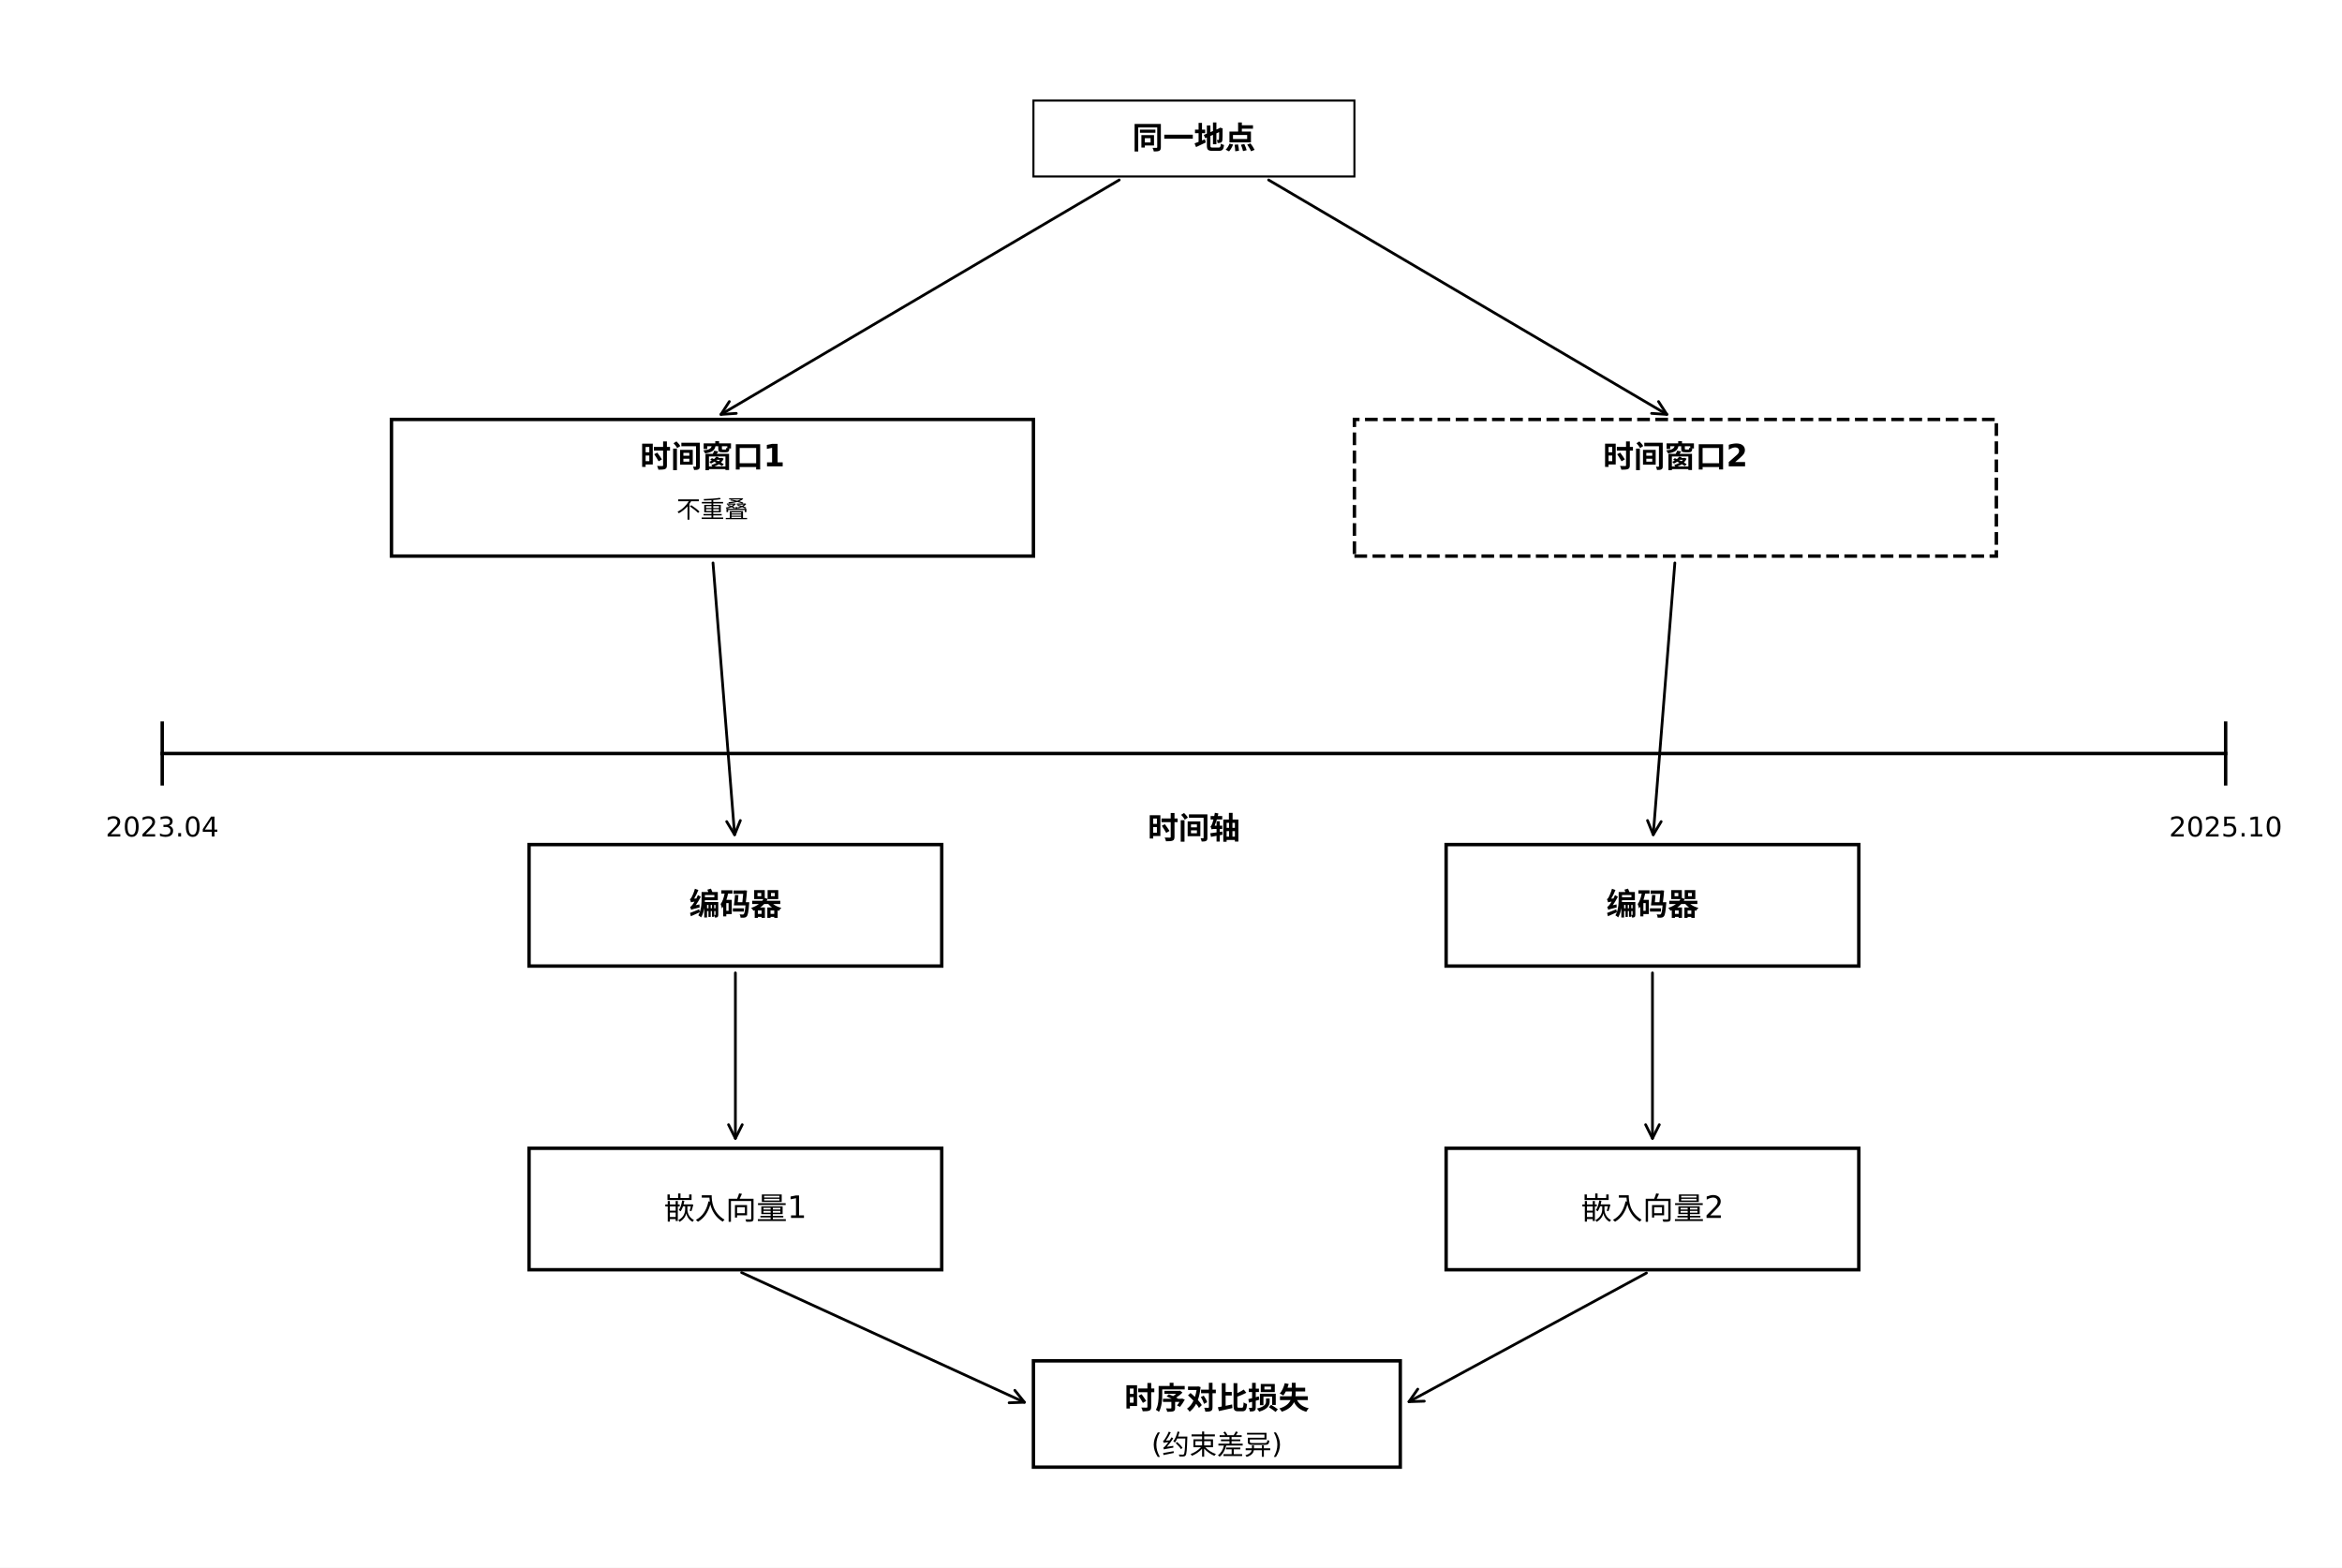
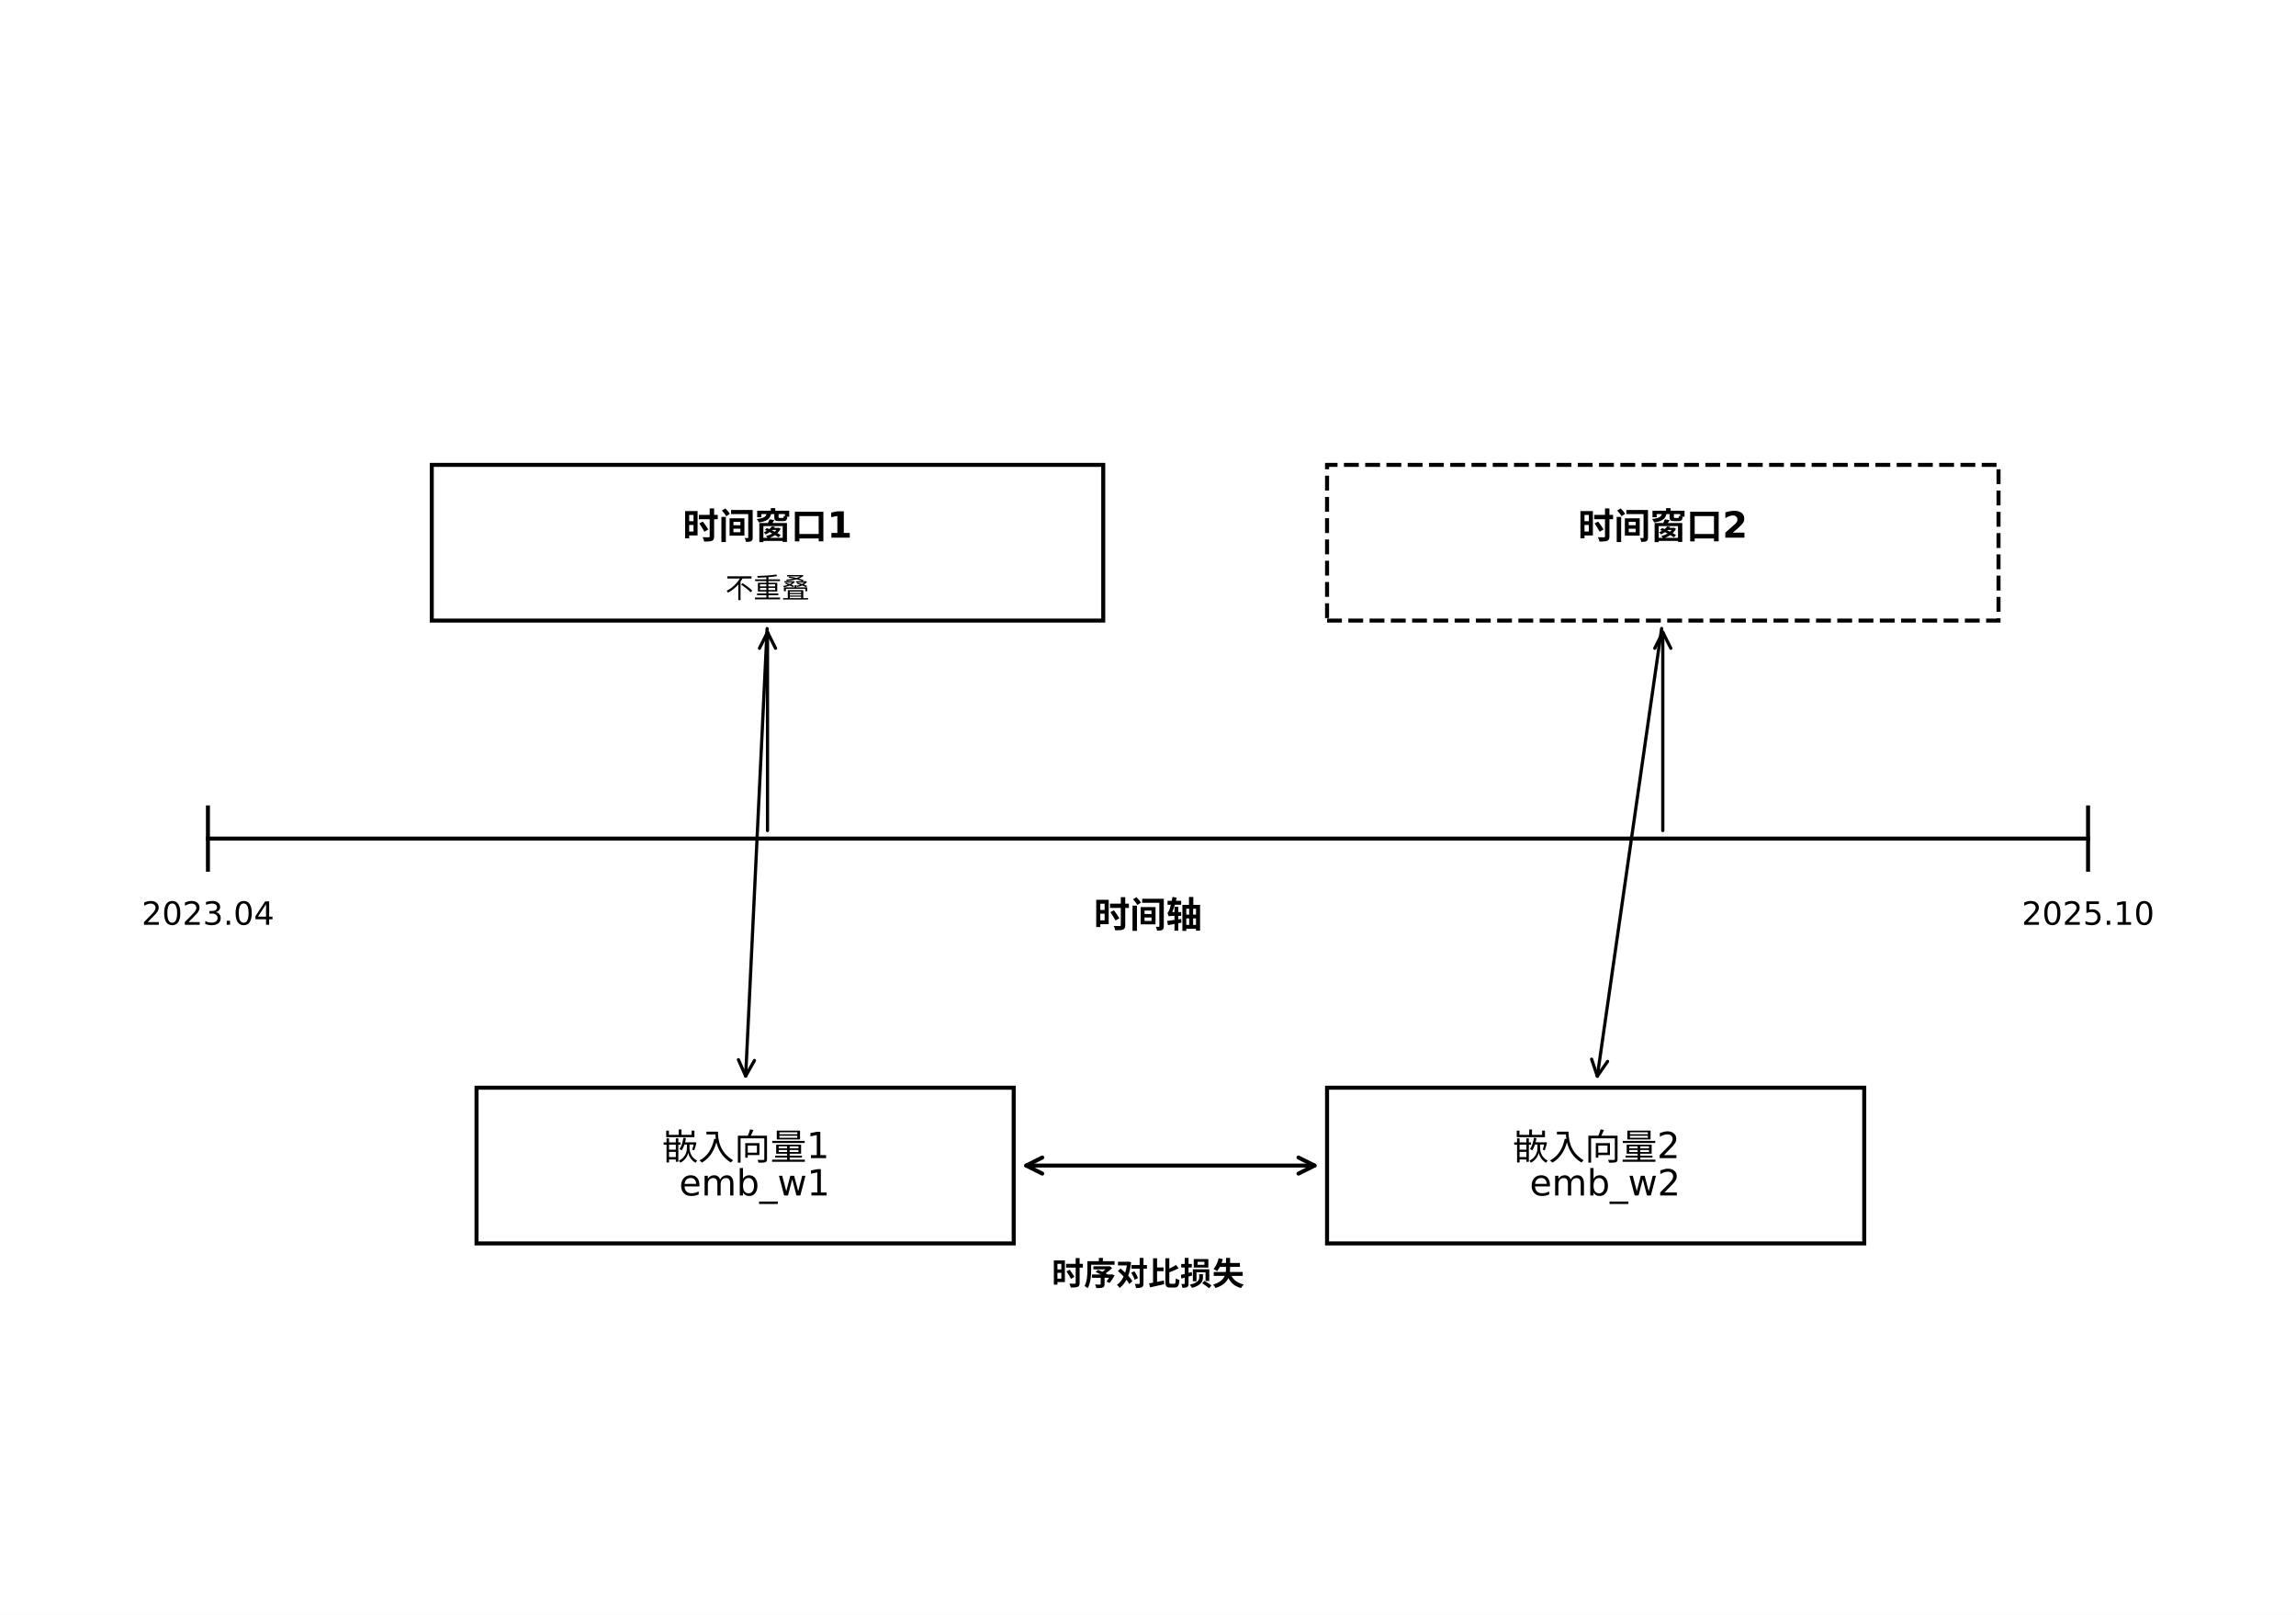
- <svg xmlns="http://www.w3.org/2000/svg" width="684pt" height="457.92pt" viewBox="0 0 684 457.92" version="1.1">
+ <svg xmlns="http://www.w3.org/2000/svg" width="572.4pt" height="402.48pt" viewBox="0 0 572.4 402.48" version="1.1">
  <defs>
    <style type="text/css">*{stroke-linejoin: round; stroke-linecap: butt}</style>
  </defs>
  <g id="figure_1">
    <g id="patch_1">
-       <path d="M 0 457.92  L 684 457.92  L 684 0  L 0 0  z " style="fill: #ffffff" />
+       <path d="M 0 402.48  L 572.4 402.48  L 572.4 -0  L 0 -0  z " style="fill: #ffffff" />
    </g>
    <g id="axes_1">
      <g id="patch_2">
-         <path d="M 395.568 162.432  L 583.056 162.432  L 583.056 122.515  L 395.568 122.515  L 395.568 162.432  z " clip-path="url(#pdeb3e3a5f4)" style="fill: none; stroke-dasharray: 3.7,1.6; stroke-dashoffset: 0; stroke: #000000; stroke-linejoin: miter" />
+         <path d="M 107.64 154.67  L 275.04 154.67  L 275.04 115.862  L 107.64 115.862  L 107.64 154.67  z " clip-path="url(#p22f844518f)" style="fill: none; stroke: #000000; stroke-linejoin: miter" />
      </g>
      <g id="patch_3">
-         <path d="M 301.824 51.552  L 395.568 51.552  L 395.568 29.376  L 301.824 29.376  L 301.824 51.552  z " clip-path="url(#pdeb3e3a5f4)" style="fill: none; stroke: #000000; stroke-width: 0.6; stroke-linejoin: miter" />
+         <path d="M 330.84 154.67  L 498.24 154.67  L 498.24 115.862  L 330.84 115.862  L 330.84 154.67  z " clip-path="url(#p22f844518f)" style="fill: none; stroke-dasharray: 3.7,1.6; stroke-dashoffset: 0; stroke: #000000; stroke-linejoin: miter" />
      </g>
      <g id="line2d_1">
-         <path d="M 47.376 220.09  L 650.016 220.09  " clip-path="url(#pdeb3e3a5f4)" style="fill: none; stroke: #000000; stroke-linecap: square" />
+         <path d="M 51.84 209.002  L 520.56 209.002  " clip-path="url(#p22f844518f)" style="fill: none; stroke: #000000; stroke-linecap: square" />
      </g>
      <g id="line2d_2">
-         <path d="M 47.376 228.96  L 47.376 211.219  " clip-path="url(#pdeb3e3a5f4)" style="fill: none; stroke: #000000; stroke-linecap: square" />
+         <path d="M 51.84 216.763  L 51.84 201.24  " clip-path="url(#p22f844518f)" style="fill: none; stroke: #000000; stroke-linecap: square" />
      </g>
      <g id="line2d_3">
-         <path d="M 650.016 228.96  L 650.016 211.219  " clip-path="url(#pdeb3e3a5f4)" style="fill: none; stroke: #000000; stroke-linecap: square" />
+         <path d="M 520.56 216.763  L 520.56 201.24  " clip-path="url(#p22f844518f)" style="fill: none; stroke: #000000; stroke-linecap: square" />
      </g>
      <g id="patch_4">
-         <path d="M 114.336 162.432  L 301.824 162.432  L 301.824 122.515  L 114.336 122.515  L 114.336 162.432  z " clip-path="url(#pdeb3e3a5f4)" style="fill: none; stroke: #000000; stroke-linejoin: miter" />
+         <path d="M 118.8 309.902  L 252.72 309.902  L 252.72 271.094  L 118.8 271.094  L 118.8 309.902  z " clip-path="url(#p22f844518f)" style="fill: none; stroke: #000000; stroke-linejoin: miter" />
      </g>
      <g id="patch_5">
-         <path d="M 154.512 282.182  L 275.04 282.182  L 275.04 246.701  L 154.512 246.701  L 154.512 282.182  z " clip-path="url(#pdeb3e3a5f4)" style="fill: none; stroke: #000000; stroke-linejoin: miter" />
+         <path d="M 330.84 309.902  L 464.76 309.902  L 464.76 271.094  L 330.84 271.094  L 330.84 309.902  z " clip-path="url(#p22f844518f)" style="fill: none; stroke: #000000; stroke-linejoin: miter" />
+       </g>
+       <g id="text_1">
+         <text style="font-size: 8px; font-family: 'WenQuanYi Zen Hei', 'DejaVu Sans', sans-serif; text-anchor: middle" x="51.84" y="230.484" transform="rotate(-0 51.84 230.4837)">2023.04</text>
+       </g>
+       <g id="text_2">
+         <text style="font-size: 8px; font-family: 'WenQuanYi Zen Hei', 'DejaVu Sans', sans-serif; text-anchor: middle" x="520.56" y="230.484" transform="rotate(-0 520.56 230.4837)">2025.10</text>
+       </g>
+       <g id="text_3">
+         <text style="font-weight: 700; font-size: 9px; font-family: 'WenQuanYi Zen Hei', 'DejaVu Sans', sans-serif; text-anchor: middle" x="286.2" y="231.2" transform="rotate(-0 286.2 231.1998)">时间轴</text>
+       </g>
+       <g id="text_4">
+         <text style="font-weight: 700; font-size: 9px; font-family: 'WenQuanYi Zen Hei', 'DejaVu Sans', sans-serif; text-anchor: middle" x="191.34" y="134.308" transform="rotate(-0 191.34 134.3078)">时间窗口1</text>
+       </g>
+       <g id="text_5">
+         <text style="font-size: 7px; font-family: 'WenQuanYi Zen Hei', 'DejaVu Sans', sans-serif; text-anchor: middle" x="191.34" y="149.031" transform="rotate(-0 191.34 149.0307)">不重叠</text>
+       </g>
+       <g id="text_6">
+         <text style="font-weight: 700; font-size: 9px; font-family: 'WenQuanYi Zen Hei', 'DejaVu Sans', sans-serif; text-anchor: middle" x="414.54" y="134.308" transform="rotate(-0 414.54 134.3078)">时间窗口2</text>
+       </g>
+       <g id="text_7">
+         <text style="font-size: 9px; font-family: 'WenQuanYi Zen Hei', 'DejaVu Sans', sans-serif" transform="translate(165.0614 289.058)">嵌入向量1</text>
+         <text style="font-size: 9px; font-family: 'WenQuanYi Zen Hei', 'DejaVu Sans', sans-serif" transform="translate(169.3062 297.9576)">emb_w1</text>
+       </g>
+       <g id="text_8">
+         <text style="font-size: 9px; font-family: 'WenQuanYi Zen Hei', 'DejaVu Sans', sans-serif" transform="translate(377.1014 289.058)">嵌入向量2</text>
+         <text style="font-size: 9px; font-family: 'WenQuanYi Zen Hei', 'DejaVu Sans', sans-serif" transform="translate(381.3462 297.9576)">emb_w2</text>
      </g>
      <g id="patch_6">
-         <path d="M 422.352 282.182  L 542.88 282.182  L 542.88 246.701  L 422.352 246.701  L 422.352 282.182  z " clip-path="url(#pdeb3e3a5f4)" style="fill: none; stroke: #000000; stroke-linejoin: miter" />
+         <path d="M 191.34 207.002  Q 191.34 181.838 191.34 157.568  " style="fill: none; stroke: #000000; stroke-width: 0.8; stroke-linecap: round" />
+         <path d="M 189.34 161.568  L 191.34 157.568  L 193.34 161.568  " style="fill: none; stroke: #000000; stroke-width: 0.8; stroke-linecap: round" />
      </g>
      <g id="patch_7">
-         <path d="M 154.512 370.886  L 275.04 370.886  L 275.04 335.405  L 154.512 335.405  L 154.512 370.886  z " clip-path="url(#pdeb3e3a5f4)" style="fill: none; stroke: #000000; stroke-linejoin: miter" />
+         <path d="M 414.54 207.002  Q 414.54 181.838 414.54 157.568  " style="fill: none; stroke: #000000; stroke-width: 0.8; stroke-linecap: round" />
+         <path d="M 412.54 161.568  L 414.54 157.568  L 416.54 161.568  " style="fill: none; stroke: #000000; stroke-width: 0.8; stroke-linecap: round" />
      </g>
      <g id="patch_8">
-         <path d="M 422.352 370.886  L 542.88 370.886  L 542.88 335.405  L 422.352 335.405  L 422.352 370.886  z " clip-path="url(#pdeb3e3a5f4)" style="fill: none; stroke: #000000; stroke-linejoin: miter" />
+         <path d="M 191.244 156.671  Q 188.55 212.882 185.899 268.2  " style="fill: none; stroke: #000000; stroke-width: 0.8; stroke-linecap: round" />
+         <path d="M 188.088 264.3  L 185.899 268.2  L 184.093 264.109  " style="fill: none; stroke: #000000; stroke-width: 0.8; stroke-linecap: round" />
      </g>
      <g id="patch_9">
-         <path d="M 301.824 428.544  L 408.96 428.544  L 408.96 397.498  L 301.824 397.498  L 301.824 428.544  z " clip-path="url(#pdeb3e3a5f4)" style="fill: none; stroke: #000000; stroke-linejoin: miter" />
+         <path d="M 414.255 156.649  Q 406.17 212.882 398.212 268.229  " style="fill: none; stroke: #000000; stroke-width: 0.8; stroke-linecap: round" />
+         <path d="M 400.761 264.554  L 398.212 268.229  L 396.802 263.985  " style="fill: none; stroke: #000000; stroke-width: 0.8; stroke-linecap: round" />
      </g>
-       <g id="text_1">
-         <text style="font-weight: 700; font-size: 9px; font-family: 'WenQuanYi Zen Hei', 'DejaVu Sans', sans-serif; text-anchor: middle" x="348.696" y="43.434" transform="rotate(-0 348.696 43.434)">同一地点</text>
-       </g>
-       <g id="text_2">
-         <text style="font-size: 8px; font-family: 'WenQuanYi Zen Hei', 'DejaVu Sans', sans-serif; text-anchor: middle" x="47.376" y="244.344" transform="rotate(-0 47.376 244.3437)">2023.04</text>
-       </g>
-       <g id="text_3">
-         <text style="font-size: 8px; font-family: 'WenQuanYi Zen Hei', 'DejaVu Sans', sans-serif; text-anchor: middle" x="650.016" y="244.344" transform="rotate(-0 650.016 244.3437)">2025.10</text>
-       </g>
-       <g id="text_4">
-         <text style="font-weight: 700; font-size: 9px; font-family: 'WenQuanYi Zen Hei', 'DejaVu Sans', sans-serif; text-anchor: middle" x="348.696" y="245.06" transform="rotate(-0 348.696 245.0598)">时间轴</text>
-       </g>
-       <g id="text_5">
-         <text style="font-weight: 700; font-size: 9px; font-family: 'WenQuanYi Zen Hei', 'DejaVu Sans', sans-serif; text-anchor: middle" x="208.08" y="136.525" transform="rotate(-0 208.08 136.5254)">时间窗口1</text>
-       </g>
-       <g id="text_6">
-         <text style="font-size: 7px; font-family: 'WenQuanYi Zen Hei', 'DejaVu Sans', sans-serif; text-anchor: middle" x="208.08" y="151.248" transform="rotate(-0 208.08 151.2483)">不重叠</text>
-       </g>
-       <g id="text_7">
-         <text style="font-weight: 700; font-size: 9px; font-family: 'WenQuanYi Zen Hei', 'DejaVu Sans', sans-serif; text-anchor: middle" x="489.312" y="136.525" transform="rotate(-0 489.312 136.5254)">时间窗口2</text>
-       </g>
-       <g id="text_8">
-         <text style="font-weight: 700; font-size: 9px; font-family: 'WenQuanYi Zen Hei', 'DejaVu Sans', sans-serif; text-anchor: middle" x="214.776" y="267.289" transform="rotate(-0 214.776 267.2886)">编码器</text>
+       <g id="patch_10">
+         <path d="M 255.836 290.498  Q 291.778 290.498 327.719 290.498  " style="fill: none; stroke: #000000; stroke-linecap: round" />
+         <path d="M 259.836 292.498  L 255.836 290.498  L 259.836 288.498  " style="fill: none; stroke: #000000; stroke-linecap: round" />
+         <path d="M 323.719 288.498  L 327.719 290.498  L 323.719 292.498  " style="fill: none; stroke: #000000; stroke-linecap: round" />
      </g>
      <g id="text_9">
-         <text style="font-weight: 700; font-size: 9px; font-family: 'WenQuanYi Zen Hei', 'DejaVu Sans', sans-serif; text-anchor: middle" x="482.616" y="267.289" transform="rotate(-0 482.616 267.2886)">编码器</text>
-       </g>
-       <g id="text_10">
-         <text style="font-size: 9px; font-family: 'WenQuanYi Zen Hei', 'DejaVu Sans', sans-serif; text-anchor: middle" x="214.776" y="356.155" transform="rotate(-0 214.776 356.155)">嵌入向量1</text>
-       </g>
-       <g id="text_11">
-         <text style="font-size: 9px; font-family: 'WenQuanYi Zen Hei', 'DejaVu Sans', sans-serif; text-anchor: middle" x="482.616" y="356.155" transform="rotate(-0 482.616 356.155)">嵌入向量2</text>
-       </g>
-       <g id="text_12">
-         <text style="font-weight: 700; font-size: 9px; font-family: 'WenQuanYi Zen Hei', 'DejaVu Sans', sans-serif; text-anchor: middle" x="355.392" y="411.556" transform="rotate(-0 355.392 411.5556)">时序对比损失</text>
-       </g>
-       <g id="text_13">
-         <text style="font-size: 8px; font-family: 'WenQuanYi Zen Hei', 'DejaVu Sans', sans-serif; text-anchor: middle" x="355.392" y="424.492" transform="rotate(-0 355.392 424.4925)">(约束差异)</text>
-       </g>
-       <g id="patch_10">
-         <path d="M 326.883 52.568  Q 268.343 87.034 210.573 121.047  " style="fill: none; stroke: #000000; stroke-width: 0.8; stroke-linecap: round" />
-         <path d="M 215.035 120.741  L 210.573 121.047  L 213.005 117.295  " style="fill: none; stroke: #000000; stroke-width: 0.8; stroke-linecap: round" />
-       </g>
-       <g id="patch_11">
-         <path d="M 370.509 52.568  Q 429.049 87.034 486.819 121.047  " style="fill: none; stroke: #000000; stroke-width: 0.8; stroke-linecap: round" />
-         <path d="M 484.387 117.295  L 486.819 121.047  L 482.357 120.741  " style="fill: none; stroke: #000000; stroke-width: 0.8; stroke-linecap: round" />
-       </g>
-       <g id="patch_12">
-         <path d="M 208.238 164.425  Q 211.428 204.565 214.547 243.813  " style="fill: none; stroke: #000000; stroke-width: 0.8; stroke-linecap: round" />
-         <path d="M 216.223 239.667  L 214.547 243.813  L 212.236 239.984  " style="fill: none; stroke: #000000; stroke-width: 0.8; stroke-linecap: round" />
-       </g>
-       <g id="patch_13">
-         <path d="M 489.154 164.425  Q 485.964 204.565 482.845 243.813  " style="fill: none; stroke: #000000; stroke-width: 0.8; stroke-linecap: round" />
-         <path d="M 485.156 239.984  L 482.845 243.813  L 481.169 239.667  " style="fill: none; stroke: #000000; stroke-width: 0.8; stroke-linecap: round" />
-       </g>
-       <g id="patch_14">
-         <path d="M 214.776 284.18  Q 214.776 308.794 214.776 332.513  " style="fill: none; stroke: #000000; stroke-width: 0.8; stroke-linecap: round" />
-         <path d="M 216.776 328.513  L 214.776 332.513  L 212.776 328.513  " style="fill: none; stroke: #000000; stroke-width: 0.8; stroke-linecap: round" />
-       </g>
-       <g id="patch_15">
-         <path d="M 482.616 284.18  Q 482.616 308.794 482.616 332.513  " style="fill: none; stroke: #000000; stroke-width: 0.8; stroke-linecap: round" />
-         <path d="M 484.616 328.513  L 482.616 332.513  L 480.616 328.513  " style="fill: none; stroke: #000000; stroke-width: 0.8; stroke-linecap: round" />
-       </g>
-       <g id="patch_16">
-         <path d="M 216.596 371.721  Q 258.301 390.845 299.193 409.597  " style="fill: none; stroke: #000000; stroke-width: 0.8; stroke-linecap: round" />
-         <path d="M 296.391 406.111  L 299.193 409.597  L 294.723 409.747  " style="fill: none; stroke: #000000; stroke-width: 0.8; stroke-linecap: round" />
-       </g>
-       <g id="patch_17">
-         <path d="M 480.856 371.84  Q 445.788 390.845 411.506 409.423  " style="fill: none; stroke: #000000; stroke-width: 0.8; stroke-linecap: round" />
-         <path d="M 415.976 409.276  L 411.506 409.423  L 414.07 405.759  " style="fill: none; stroke: #000000; stroke-width: 0.8; stroke-linecap: round" />
+         <text style="font-weight: 700; font-size: 8px; font-family: 'WenQuanYi Zen Hei', 'DejaVu Sans', sans-serif; text-anchor: middle" x="286.2" y="320.304" transform="rotate(-0 286.2 320.304)">时序对比损失</text>
      </g>
    </g>
  </g>
  <defs>
-     <clipPath id="pdeb3e3a5f4">
-       <rect x="7.2" y="7.2" width="669.6" height="443.52" />
+     <clipPath id="p22f844518f">
+       <rect x="7.2" y="7.2" width="558" height="388.08" />
    </clipPath>
  </defs>
</svg>
